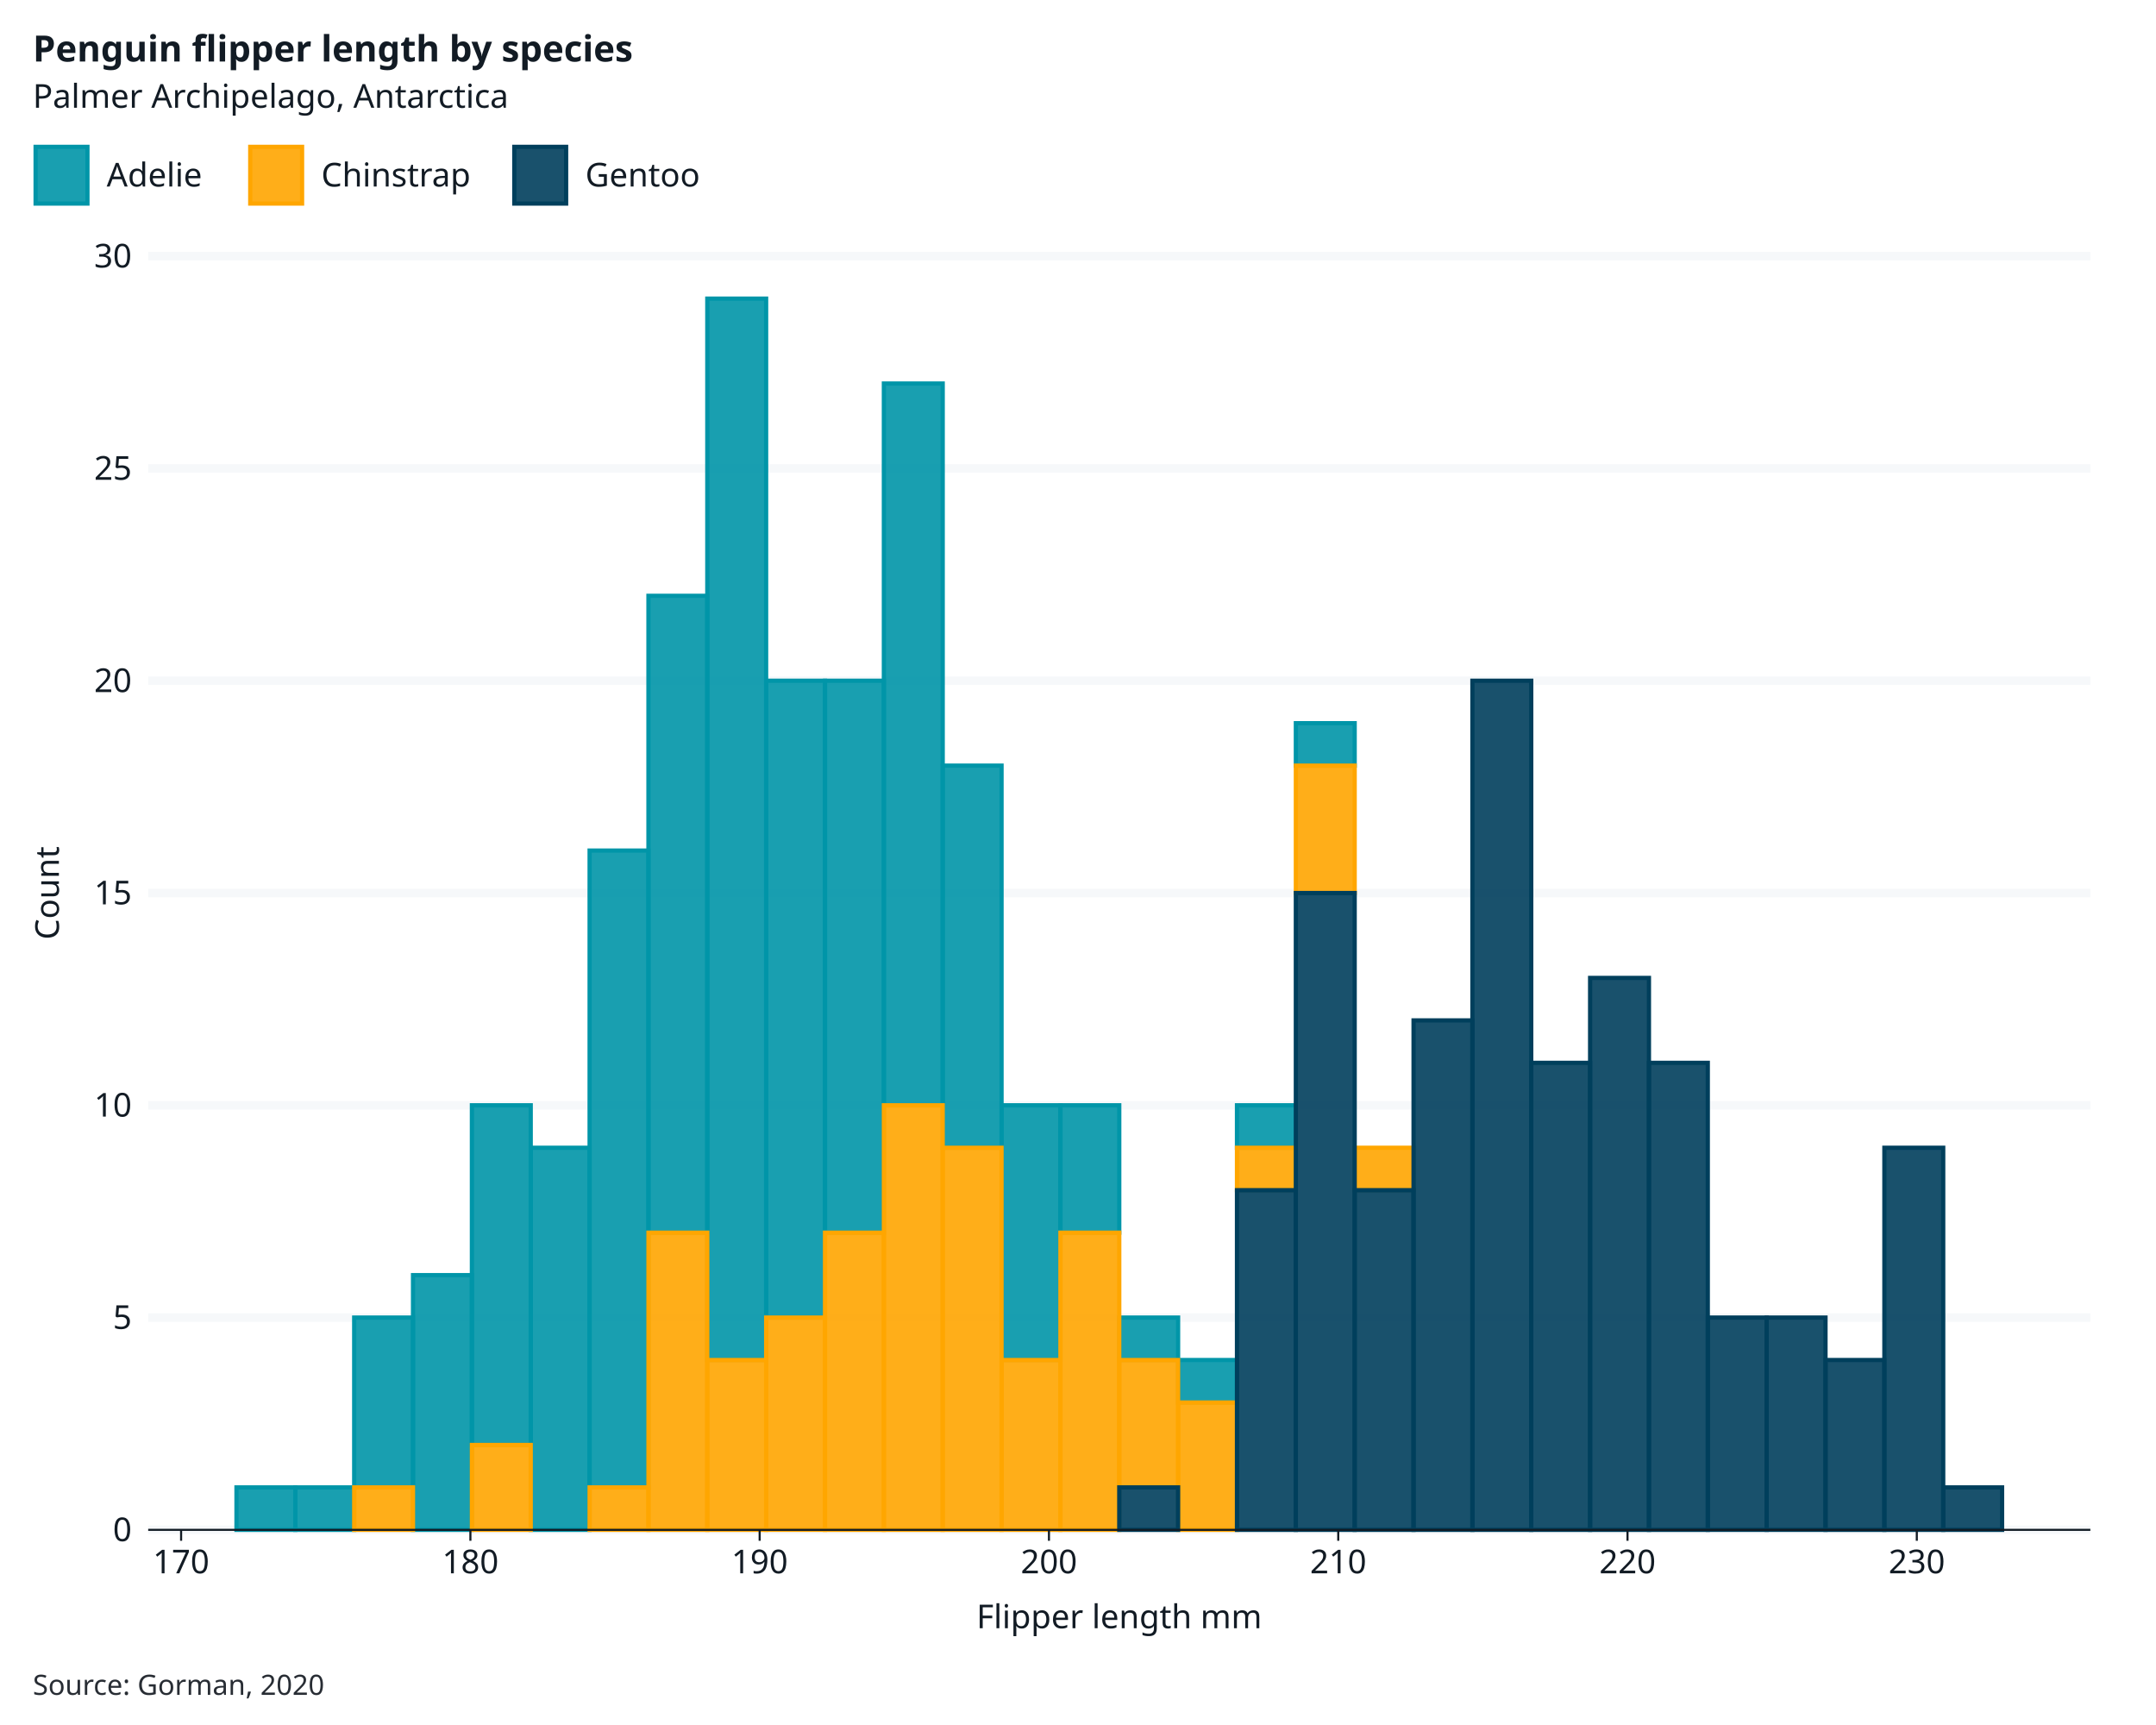
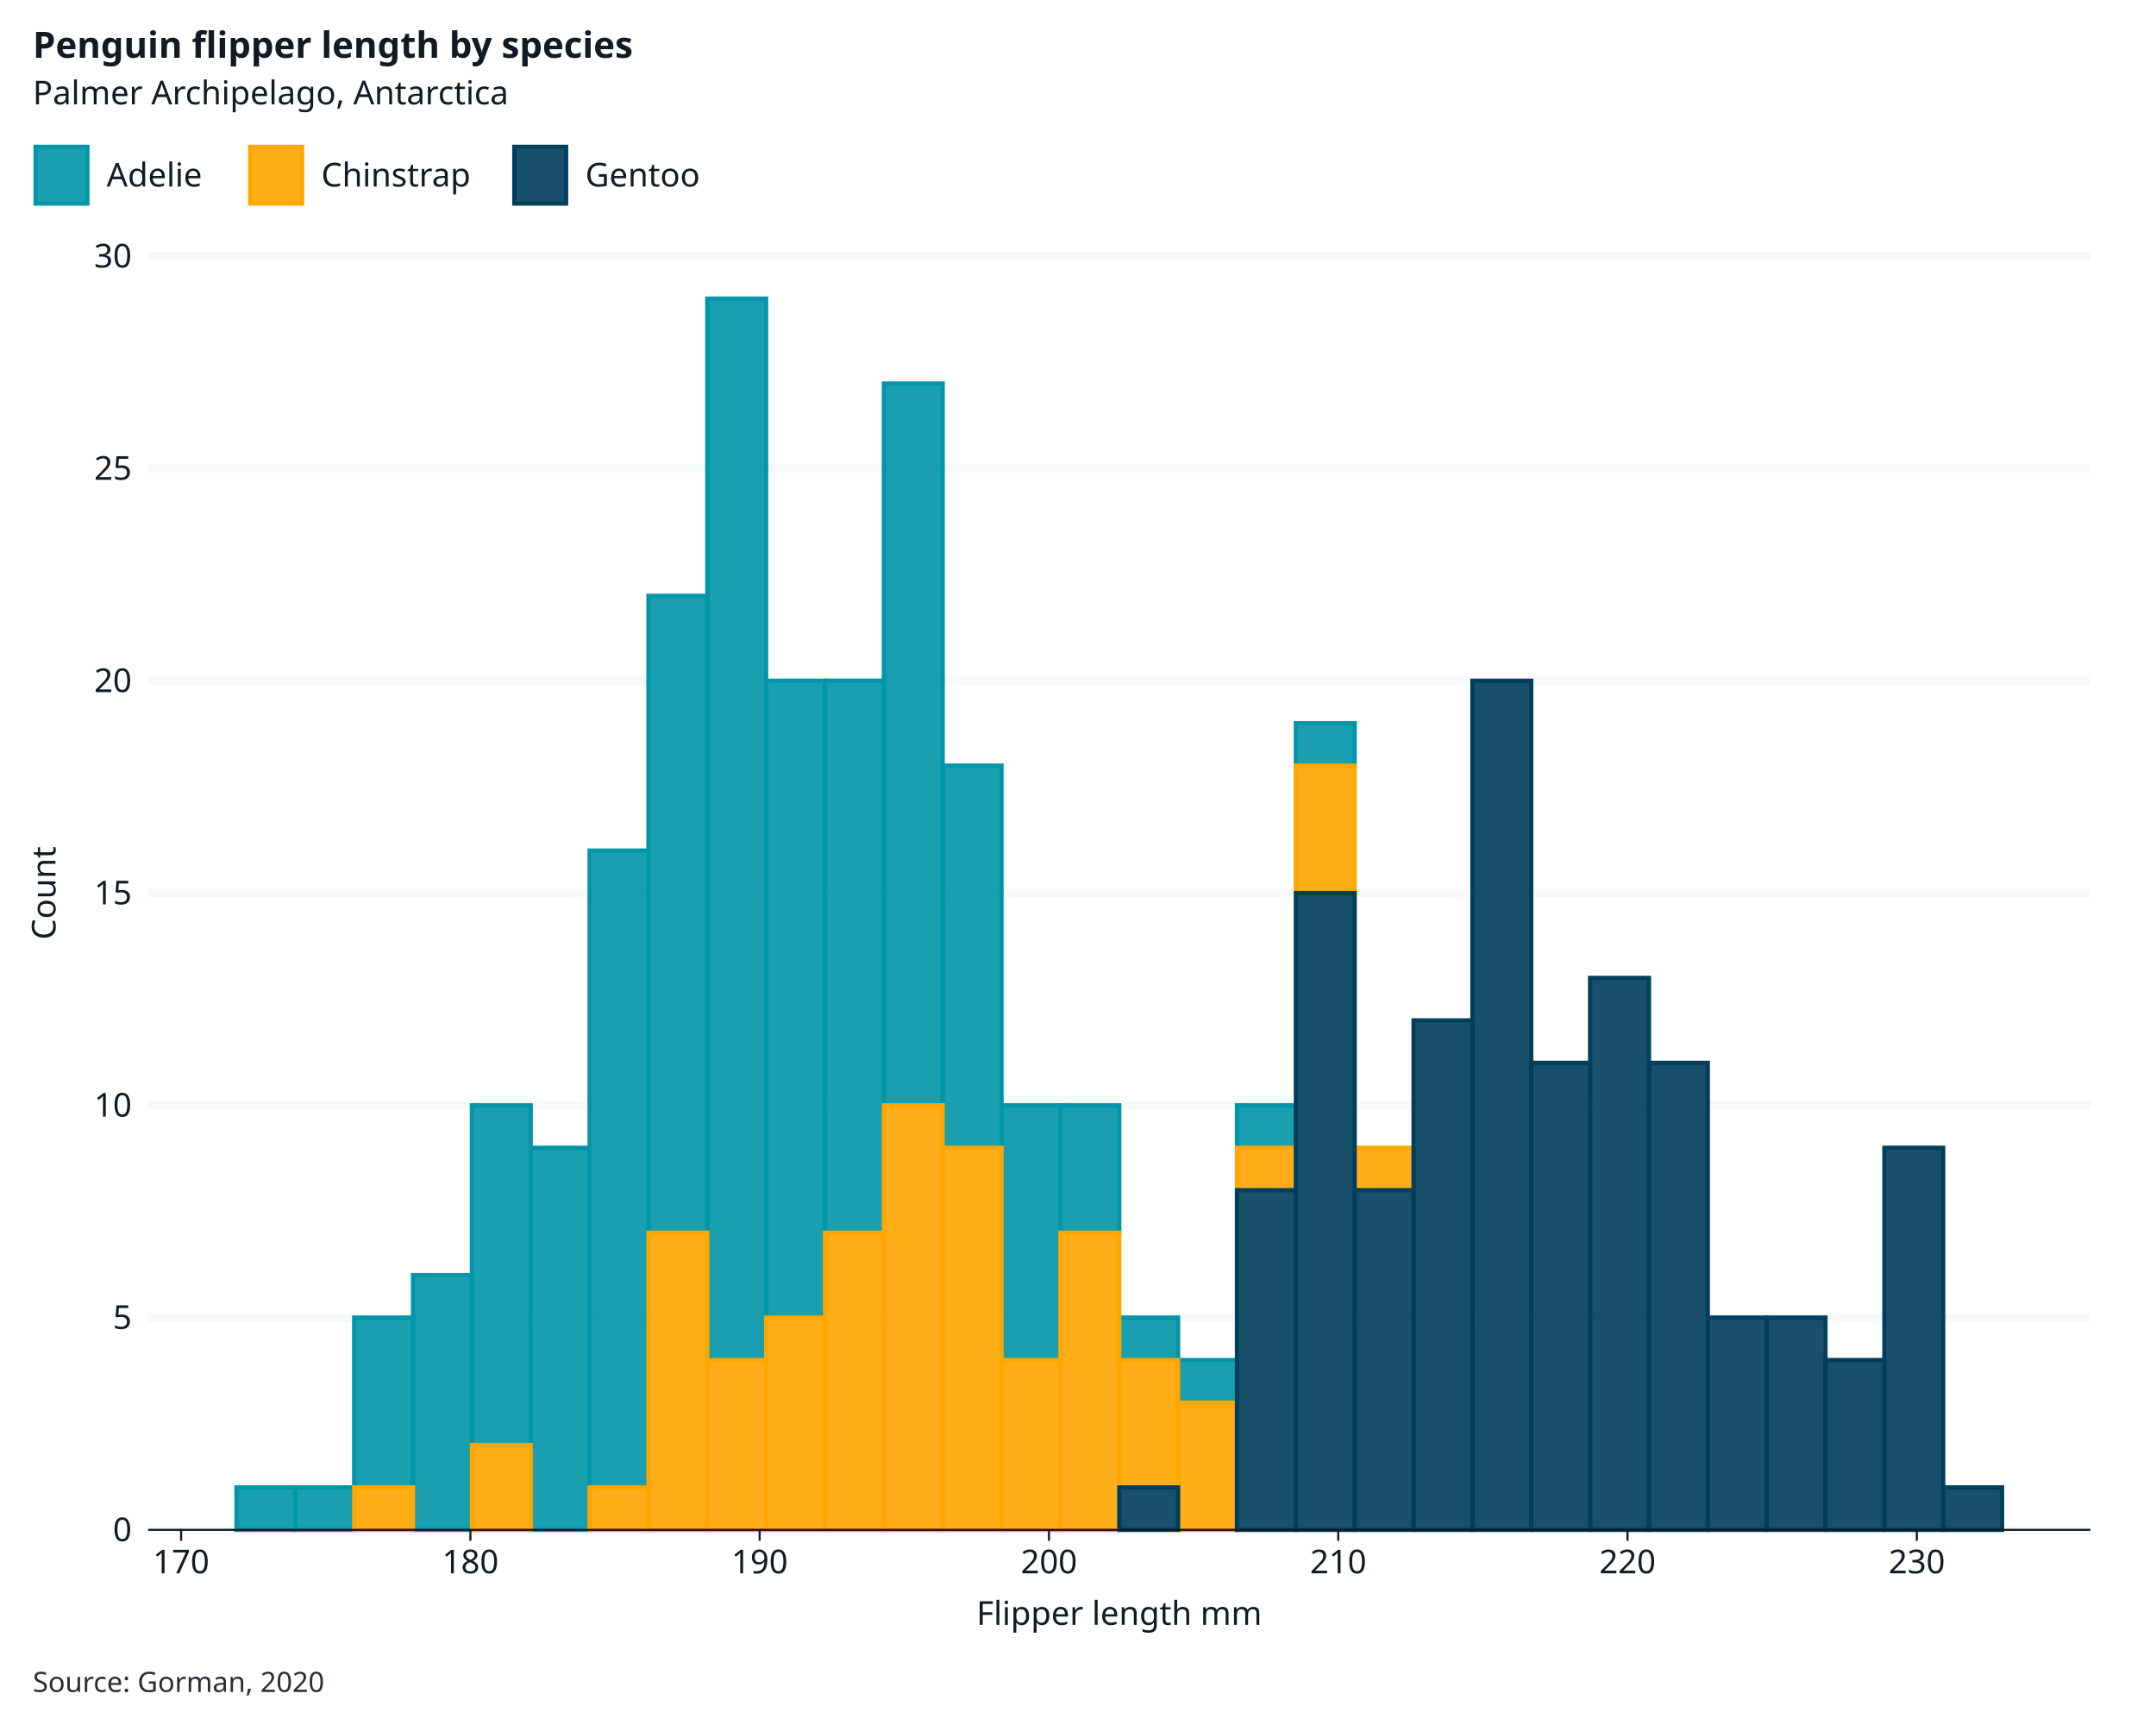
<svg xmlns="http://www.w3.org/2000/svg" class="svglite" data-engine-version="2.0" width="720.00pt" height="576.00pt" viewBox="0 0 720.00 576.00">
  <defs>
    <style type="text/css">
    .svglite line, .svglite polyline, .svglite polygon, .svglite path, .svglite rect, .svglite circle {
      fill: none;
      stroke: #000000;
      stroke-linecap: round;
      stroke-linejoin: round;
      stroke-miterlimit: 10.00;
    }
  </style>
  </defs>
  <rect width="100%" height="100%" style="stroke: none; fill: #FFFFFF;" />
  <defs>
    <clipPath id="cpMC4wMHw3MjAuMDB8MC4wMHw1NzYuMDA=">
      <rect x="0.00" y="0.00" width="720.00" height="576.00" />
    </clipPath>
  </defs>
  <g clip-path="url(#cpMC4wMHw3MjAuMDB8MC4wMHw1NzYuMDA=)">
    <rect x="0" y="0.00" width="720.00" height="576.00" style="stroke-width: 1.07; stroke: #FFFFFF; fill: #FFFFFF;" />
    <rect x="49.49" y="85.53" width="648.59" height="425.31" style="stroke-width: 1.07; stroke: #FFFFFF; fill: #FFFFFF;" />
    <polyline points="49.49,510.84 698.08,510.84 " style="stroke-width: 2.84; stroke: #F6F8FA; stroke-linecap: butt;" />
    <polyline points="49.49,439.95 698.08,439.95 " style="stroke-width: 2.84; stroke: #F6F8FA; stroke-linecap: butt;" />
    <polyline points="49.49,369.07 698.08,369.07 " style="stroke-width: 2.84; stroke: #F6F8FA; stroke-linecap: butt;" />
    <polyline points="49.49,298.19 698.08,298.19 " style="stroke-width: 2.84; stroke: #F6F8FA; stroke-linecap: butt;" />
    <polyline points="49.49,227.30 698.08,227.30 " style="stroke-width: 2.84; stroke: #F6F8FA; stroke-linecap: butt;" />
    <polyline points="49.49,156.42 698.08,156.42 " style="stroke-width: 2.84; stroke: #F6F8FA; stroke-linecap: butt;" />
    <polyline points="49.49,85.53 698.08,85.53 " style="stroke-width: 2.84; stroke: #F6F8FA; stroke-linecap: butt;" />
    <rect x="78.97" y="496.66" width="19.65" height="14.18" style="stroke-width: 1.41; stroke: #0095A8; stroke-linecap: butt; stroke-linejoin: miter; fill: #0095A8; fill-opacity: 0.90;" />
    <rect x="98.62" y="496.66" width="19.65" height="14.18" style="stroke-width: 1.41; stroke: #0095A8; stroke-linecap: butt; stroke-linejoin: miter; fill: #0095A8; fill-opacity: 0.90;" />
    <rect x="118.28" y="439.95" width="19.65" height="56.71" style="stroke-width: 1.41; stroke: #0095A8; stroke-linecap: butt; stroke-linejoin: miter; fill: #0095A8; fill-opacity: 0.90;" />
    <rect x="137.93" y="425.78" width="19.65" height="85.06" style="stroke-width: 1.41; stroke: #0095A8; stroke-linecap: butt; stroke-linejoin: miter; fill: #0095A8; fill-opacity: 0.90;" />
    <rect x="157.59" y="369.07" width="19.65" height="113.42" style="stroke-width: 1.41; stroke: #0095A8; stroke-linecap: butt; stroke-linejoin: miter; fill: #0095A8; fill-opacity: 0.90;" />
    <rect x="177.24" y="383.25" width="19.65" height="127.59" style="stroke-width: 1.41; stroke: #0095A8; stroke-linecap: butt; stroke-linejoin: miter; fill: #0095A8; fill-opacity: 0.90;" />
    <rect x="196.90" y="284.01" width="19.65" height="212.65" style="stroke-width: 1.41; stroke: #0095A8; stroke-linecap: butt; stroke-linejoin: miter; fill: #0095A8; fill-opacity: 0.90;" />
    <rect x="216.55" y="198.95" width="19.65" height="212.65" style="stroke-width: 1.41; stroke: #0095A8; stroke-linecap: butt; stroke-linejoin: miter; fill: #0095A8; fill-opacity: 0.90;" />
    <rect x="236.20" y="99.71" width="19.65" height="354.42" style="stroke-width: 1.41; stroke: #0095A8; stroke-linecap: butt; stroke-linejoin: miter; fill: #0095A8; fill-opacity: 0.90;" />
    <rect x="255.86" y="227.30" width="19.65" height="212.65" style="stroke-width: 1.41; stroke: #0095A8; stroke-linecap: butt; stroke-linejoin: miter; fill: #0095A8; fill-opacity: 0.90;" />
    <rect x="275.51" y="227.30" width="19.65" height="184.30" style="stroke-width: 1.41; stroke: #0095A8; stroke-linecap: butt; stroke-linejoin: miter; fill: #0095A8; fill-opacity: 0.90;" />
    <rect x="295.17" y="128.06" width="19.65" height="241.01" style="stroke-width: 1.41; stroke: #0095A8; stroke-linecap: butt; stroke-linejoin: miter; fill: #0095A8; fill-opacity: 0.90;" />
    <rect x="314.82" y="255.65" width="19.65" height="127.59" style="stroke-width: 1.41; stroke: #0095A8; stroke-linecap: butt; stroke-linejoin: miter; fill: #0095A8; fill-opacity: 0.90;" />
    <rect x="334.48" y="369.07" width="19.65" height="85.06" style="stroke-width: 1.41; stroke: #0095A8; stroke-linecap: butt; stroke-linejoin: miter; fill: #0095A8; fill-opacity: 0.90;" />
    <rect x="354.13" y="369.07" width="19.65" height="42.53" style="stroke-width: 1.41; stroke: #0095A8; stroke-linecap: butt; stroke-linejoin: miter; fill: #0095A8; fill-opacity: 0.90;" />
    <rect x="373.78" y="439.95" width="19.65" height="14.18" style="stroke-width: 1.41; stroke: #0095A8; stroke-linecap: butt; stroke-linejoin: miter; fill: #0095A8; fill-opacity: 0.90;" />
    <rect x="393.44" y="454.13" width="19.65" height="14.18" style="stroke-width: 1.41; stroke: #0095A8; stroke-linecap: butt; stroke-linejoin: miter; fill: #0095A8; fill-opacity: 0.90;" />
    <rect x="413.09" y="369.07" width="19.65" height="14.18" style="stroke-width: 1.41; stroke: #0095A8; stroke-linecap: butt; stroke-linejoin: miter; fill: #0095A8; fill-opacity: 0.90;" />
    <rect x="432.75" y="241.48" width="19.65" height="14.18" style="stroke-width: 1.41; stroke: #0095A8; stroke-linecap: butt; stroke-linejoin: miter; fill: #0095A8; fill-opacity: 0.90;" />
    <rect x="452.40" y="383.25" width="19.65" height="0.00" style="stroke-width: 1.41; stroke: #0095A8; stroke-linecap: butt; stroke-linejoin: miter; fill: #0095A8; fill-opacity: 0.90;" />
    <rect x="472.06" y="340.72" width="19.65" height="0.00" style="stroke-width: 1.41; stroke: #0095A8; stroke-linecap: butt; stroke-linejoin: miter; fill: #0095A8; fill-opacity: 0.90;" />
    <rect x="491.71" y="227.30" width="19.65" height="0.00" style="stroke-width: 1.41; stroke: #0095A8; stroke-linecap: butt; stroke-linejoin: miter; fill: #0095A8; fill-opacity: 0.90;" />
    <rect x="511.37" y="354.89" width="19.65" height="0.00" style="stroke-width: 1.41; stroke: #0095A8; stroke-linecap: butt; stroke-linejoin: miter; fill: #0095A8; fill-opacity: 0.90;" />
    <rect x="531.02" y="326.54" width="19.65" height="0.00" style="stroke-width: 1.41; stroke: #0095A8; stroke-linecap: butt; stroke-linejoin: miter; fill: #0095A8; fill-opacity: 0.90;" />
    <rect x="550.67" y="354.89" width="19.65" height="0.00" style="stroke-width: 1.41; stroke: #0095A8; stroke-linecap: butt; stroke-linejoin: miter; fill: #0095A8; fill-opacity: 0.90;" />
    <rect x="570.33" y="439.95" width="19.65" height="0.00" style="stroke-width: 1.41; stroke: #0095A8; stroke-linecap: butt; stroke-linejoin: miter; fill: #0095A8; fill-opacity: 0.90;" />
    <rect x="589.98" y="439.95" width="19.65" height="0.00" style="stroke-width: 1.41; stroke: #0095A8; stroke-linecap: butt; stroke-linejoin: miter; fill: #0095A8; fill-opacity: 0.90;" />
    <rect x="609.64" y="454.13" width="19.65" height="0.00" style="stroke-width: 1.41; stroke: #0095A8; stroke-linecap: butt; stroke-linejoin: miter; fill: #0095A8; fill-opacity: 0.90;" />
    <rect x="629.29" y="383.25" width="19.65" height="0.00" style="stroke-width: 1.41; stroke: #0095A8; stroke-linecap: butt; stroke-linejoin: miter; fill: #0095A8; fill-opacity: 0.90;" />
    <rect x="648.95" y="496.66" width="19.65" height="0.00" style="stroke-width: 1.41; stroke: #0095A8; stroke-linecap: butt; stroke-linejoin: miter; fill: #0095A8; fill-opacity: 0.90;" />
    <rect x="78.97" y="510.84" width="19.65" height="0.00" style="stroke-width: 1.41; stroke: #FFA600; stroke-linecap: butt; stroke-linejoin: miter; fill: #FFA600; fill-opacity: 0.90;" />
    <rect x="98.62" y="510.84" width="19.65" height="0.00" style="stroke-width: 1.41; stroke: #FFA600; stroke-linecap: butt; stroke-linejoin: miter; fill: #FFA600; fill-opacity: 0.90;" />
    <rect x="118.28" y="496.66" width="19.65" height="14.18" style="stroke-width: 1.41; stroke: #FFA600; stroke-linecap: butt; stroke-linejoin: miter; fill: #FFA600; fill-opacity: 0.90;" />
    <rect x="137.93" y="510.84" width="19.65" height="0.00" style="stroke-width: 1.41; stroke: #FFA600; stroke-linecap: butt; stroke-linejoin: miter; fill: #FFA600; fill-opacity: 0.90;" />
    <rect x="157.59" y="482.49" width="19.65" height="28.35" style="stroke-width: 1.41; stroke: #FFA600; stroke-linecap: butt; stroke-linejoin: miter; fill: #FFA600; fill-opacity: 0.90;" />
    <rect x="177.24" y="510.84" width="19.65" height="0.00" style="stroke-width: 1.41; stroke: #FFA600; stroke-linecap: butt; stroke-linejoin: miter; fill: #FFA600; fill-opacity: 0.90;" />
    <rect x="196.90" y="496.66" width="19.65" height="14.18" style="stroke-width: 1.41; stroke: #FFA600; stroke-linecap: butt; stroke-linejoin: miter; fill: #FFA600; fill-opacity: 0.90;" />
    <rect x="216.55" y="411.60" width="19.65" height="99.24" style="stroke-width: 1.41; stroke: #FFA600; stroke-linecap: butt; stroke-linejoin: miter; fill: #FFA600; fill-opacity: 0.90;" />
    <rect x="236.20" y="454.13" width="19.65" height="56.71" style="stroke-width: 1.41; stroke: #FFA600; stroke-linecap: butt; stroke-linejoin: miter; fill: #FFA600; fill-opacity: 0.90;" />
    <rect x="255.86" y="439.95" width="19.65" height="70.88" style="stroke-width: 1.41; stroke: #FFA600; stroke-linecap: butt; stroke-linejoin: miter; fill: #FFA600; fill-opacity: 0.90;" />
    <rect x="275.51" y="411.60" width="19.65" height="99.24" style="stroke-width: 1.41; stroke: #FFA600; stroke-linecap: butt; stroke-linejoin: miter; fill: #FFA600; fill-opacity: 0.90;" />
    <rect x="295.17" y="369.07" width="19.65" height="141.77" style="stroke-width: 1.41; stroke: #FFA600; stroke-linecap: butt; stroke-linejoin: miter; fill: #FFA600; fill-opacity: 0.90;" />
    <rect x="314.82" y="383.25" width="19.65" height="127.59" style="stroke-width: 1.41; stroke: #FFA600; stroke-linecap: butt; stroke-linejoin: miter; fill: #FFA600; fill-opacity: 0.90;" />
    <rect x="334.48" y="454.13" width="19.65" height="56.71" style="stroke-width: 1.41; stroke: #FFA600; stroke-linecap: butt; stroke-linejoin: miter; fill: #FFA600; fill-opacity: 0.90;" />
    <rect x="354.13" y="411.60" width="19.65" height="99.24" style="stroke-width: 1.41; stroke: #FFA600; stroke-linecap: butt; stroke-linejoin: miter; fill: #FFA600; fill-opacity: 0.90;" />
    <rect x="373.78" y="454.13" width="19.65" height="42.53" style="stroke-width: 1.41; stroke: #FFA600; stroke-linecap: butt; stroke-linejoin: miter; fill: #FFA600; fill-opacity: 0.90;" />
    <rect x="393.44" y="468.31" width="19.65" height="42.53" style="stroke-width: 1.41; stroke: #FFA600; stroke-linecap: butt; stroke-linejoin: miter; fill: #FFA600; fill-opacity: 0.90;" />
    <rect x="413.09" y="383.25" width="19.65" height="14.18" style="stroke-width: 1.41; stroke: #FFA600; stroke-linecap: butt; stroke-linejoin: miter; fill: #FFA600; fill-opacity: 0.90;" />
    <rect x="432.75" y="255.65" width="19.65" height="42.53" style="stroke-width: 1.41; stroke: #FFA600; stroke-linecap: butt; stroke-linejoin: miter; fill: #FFA600; fill-opacity: 0.90;" />
    <rect x="452.40" y="383.25" width="19.65" height="14.18" style="stroke-width: 1.41; stroke: #FFA600; stroke-linecap: butt; stroke-linejoin: miter; fill: #FFA600; fill-opacity: 0.90;" />
    <rect x="472.06" y="340.72" width="19.65" height="0.00" style="stroke-width: 1.41; stroke: #FFA600; stroke-linecap: butt; stroke-linejoin: miter; fill: #FFA600; fill-opacity: 0.90;" />
    <rect x="491.71" y="227.30" width="19.65" height="0.00" style="stroke-width: 1.41; stroke: #FFA600; stroke-linecap: butt; stroke-linejoin: miter; fill: #FFA600; fill-opacity: 0.90;" />
    <rect x="511.37" y="354.89" width="19.65" height="0.00" style="stroke-width: 1.41; stroke: #FFA600; stroke-linecap: butt; stroke-linejoin: miter; fill: #FFA600; fill-opacity: 0.90;" />
    <rect x="531.02" y="326.54" width="19.65" height="0.00" style="stroke-width: 1.41; stroke: #FFA600; stroke-linecap: butt; stroke-linejoin: miter; fill: #FFA600; fill-opacity: 0.90;" />
    <rect x="550.67" y="354.89" width="19.65" height="0.00" style="stroke-width: 1.41; stroke: #FFA600; stroke-linecap: butt; stroke-linejoin: miter; fill: #FFA600; fill-opacity: 0.90;" />
    <rect x="570.33" y="439.95" width="19.65" height="0.00" style="stroke-width: 1.41; stroke: #FFA600; stroke-linecap: butt; stroke-linejoin: miter; fill: #FFA600; fill-opacity: 0.90;" />
    <rect x="589.98" y="439.95" width="19.65" height="0.00" style="stroke-width: 1.41; stroke: #FFA600; stroke-linecap: butt; stroke-linejoin: miter; fill: #FFA600; fill-opacity: 0.90;" />
    <rect x="609.64" y="454.13" width="19.65" height="0.00" style="stroke-width: 1.41; stroke: #FFA600; stroke-linecap: butt; stroke-linejoin: miter; fill: #FFA600; fill-opacity: 0.90;" />
    <rect x="629.29" y="383.25" width="19.65" height="0.00" style="stroke-width: 1.41; stroke: #FFA600; stroke-linecap: butt; stroke-linejoin: miter; fill: #FFA600; fill-opacity: 0.90;" />
    <rect x="648.95" y="496.66" width="19.65" height="0.00" style="stroke-width: 1.41; stroke: #FFA600; stroke-linecap: butt; stroke-linejoin: miter; fill: #FFA600; fill-opacity: 0.90;" />
    <rect x="78.97" y="510.84" width="19.65" height="0.00" style="stroke-width: 1.41; stroke: #003F5C; stroke-linecap: butt; stroke-linejoin: miter; fill: #003F5C; fill-opacity: 0.90;" />
    <rect x="98.62" y="510.84" width="19.65" height="0.00" style="stroke-width: 1.41; stroke: #003F5C; stroke-linecap: butt; stroke-linejoin: miter; fill: #003F5C; fill-opacity: 0.90;" />
    <rect x="118.28" y="510.84" width="19.65" height="0.00" style="stroke-width: 1.41; stroke: #003F5C; stroke-linecap: butt; stroke-linejoin: miter; fill: #003F5C; fill-opacity: 0.90;" />
    <rect x="137.93" y="510.84" width="19.65" height="0.00" style="stroke-width: 1.41; stroke: #003F5C; stroke-linecap: butt; stroke-linejoin: miter; fill: #003F5C; fill-opacity: 0.90;" />
    <rect x="157.59" y="510.84" width="19.65" height="0.00" style="stroke-width: 1.41; stroke: #003F5C; stroke-linecap: butt; stroke-linejoin: miter; fill: #003F5C; fill-opacity: 0.90;" />
    <rect x="177.24" y="510.84" width="19.65" height="0.00" style="stroke-width: 1.41; stroke: #003F5C; stroke-linecap: butt; stroke-linejoin: miter; fill: #003F5C; fill-opacity: 0.90;" />
    <rect x="196.90" y="510.84" width="19.65" height="0.00" style="stroke-width: 1.41; stroke: #003F5C; stroke-linecap: butt; stroke-linejoin: miter; fill: #003F5C; fill-opacity: 0.90;" />
    <rect x="216.55" y="510.84" width="19.65" height="0.00" style="stroke-width: 1.41; stroke: #003F5C; stroke-linecap: butt; stroke-linejoin: miter; fill: #003F5C; fill-opacity: 0.90;" />
    <rect x="236.20" y="510.84" width="19.65" height="0.00" style="stroke-width: 1.41; stroke: #003F5C; stroke-linecap: butt; stroke-linejoin: miter; fill: #003F5C; fill-opacity: 0.90;" />
    <rect x="255.86" y="510.84" width="19.65" height="0.00" style="stroke-width: 1.41; stroke: #003F5C; stroke-linecap: butt; stroke-linejoin: miter; fill: #003F5C; fill-opacity: 0.90;" />
    <rect x="275.51" y="510.84" width="19.65" height="0.00" style="stroke-width: 1.41; stroke: #003F5C; stroke-linecap: butt; stroke-linejoin: miter; fill: #003F5C; fill-opacity: 0.90;" />
    <rect x="295.17" y="510.84" width="19.65" height="0.00" style="stroke-width: 1.41; stroke: #003F5C; stroke-linecap: butt; stroke-linejoin: miter; fill: #003F5C; fill-opacity: 0.90;" />
    <rect x="314.82" y="510.84" width="19.65" height="0.00" style="stroke-width: 1.41; stroke: #003F5C; stroke-linecap: butt; stroke-linejoin: miter; fill: #003F5C; fill-opacity: 0.90;" />
    <rect x="334.48" y="510.84" width="19.65" height="0.00" style="stroke-width: 1.41; stroke: #003F5C; stroke-linecap: butt; stroke-linejoin: miter; fill: #003F5C; fill-opacity: 0.90;" />
    <rect x="354.13" y="510.84" width="19.65" height="0.00" style="stroke-width: 1.41; stroke: #003F5C; stroke-linecap: butt; stroke-linejoin: miter; fill: #003F5C; fill-opacity: 0.90;" />
    <rect x="373.78" y="496.66" width="19.65" height="14.18" style="stroke-width: 1.41; stroke: #003F5C; stroke-linecap: butt; stroke-linejoin: miter; fill: #003F5C; fill-opacity: 0.90;" />
    <rect x="393.44" y="510.84" width="19.65" height="0.00" style="stroke-width: 1.41; stroke: #003F5C; stroke-linecap: butt; stroke-linejoin: miter; fill: #003F5C; fill-opacity: 0.90;" />
    <rect x="413.09" y="397.42" width="19.65" height="113.42" style="stroke-width: 1.41; stroke: #003F5C; stroke-linecap: butt; stroke-linejoin: miter; fill: #003F5C; fill-opacity: 0.90;" />
    <rect x="432.75" y="298.19" width="19.65" height="212.65" style="stroke-width: 1.41; stroke: #003F5C; stroke-linecap: butt; stroke-linejoin: miter; fill: #003F5C; fill-opacity: 0.90;" />
    <rect x="452.40" y="397.42" width="19.65" height="113.42" style="stroke-width: 1.41; stroke: #003F5C; stroke-linecap: butt; stroke-linejoin: miter; fill: #003F5C; fill-opacity: 0.90;" />
    <rect x="472.06" y="340.72" width="19.65" height="170.12" style="stroke-width: 1.41; stroke: #003F5C; stroke-linecap: butt; stroke-linejoin: miter; fill: #003F5C; fill-opacity: 0.90;" />
    <rect x="491.71" y="227.30" width="19.65" height="283.54" style="stroke-width: 1.41; stroke: #003F5C; stroke-linecap: butt; stroke-linejoin: miter; fill: #003F5C; fill-opacity: 0.90;" />
    <rect x="511.37" y="354.89" width="19.65" height="155.95" style="stroke-width: 1.41; stroke: #003F5C; stroke-linecap: butt; stroke-linejoin: miter; fill: #003F5C; fill-opacity: 0.90;" />
    <rect x="531.02" y="326.54" width="19.65" height="184.30" style="stroke-width: 1.41; stroke: #003F5C; stroke-linecap: butt; stroke-linejoin: miter; fill: #003F5C; fill-opacity: 0.90;" />
    <rect x="550.67" y="354.89" width="19.65" height="155.95" style="stroke-width: 1.41; stroke: #003F5C; stroke-linecap: butt; stroke-linejoin: miter; fill: #003F5C; fill-opacity: 0.90;" />
    <rect x="570.33" y="439.95" width="19.65" height="70.88" style="stroke-width: 1.41; stroke: #003F5C; stroke-linecap: butt; stroke-linejoin: miter; fill: #003F5C; fill-opacity: 0.90;" />
    <rect x="589.98" y="439.95" width="19.65" height="70.88" style="stroke-width: 1.41; stroke: #003F5C; stroke-linecap: butt; stroke-linejoin: miter; fill: #003F5C; fill-opacity: 0.90;" />
    <rect x="609.64" y="454.13" width="19.65" height="56.71" style="stroke-width: 1.41; stroke: #003F5C; stroke-linecap: butt; stroke-linejoin: miter; fill: #003F5C; fill-opacity: 0.90;" />
    <rect x="629.29" y="383.25" width="19.65" height="127.59" style="stroke-width: 1.41; stroke: #003F5C; stroke-linecap: butt; stroke-linejoin: miter; fill: #003F5C; fill-opacity: 0.90;" />
    <rect x="648.95" y="496.66" width="19.65" height="14.18" style="stroke-width: 1.41; stroke: #003F5C; stroke-linecap: butt; stroke-linejoin: miter; fill: #003F5C; fill-opacity: 0.90;" />
    <text x="44.01" y="514.62" text-anchor="end" style="font-size: 11.00px; fill: #121B24; font-family: sans;" textLength="6.12px" lengthAdjust="spacingAndGlyphs">0</text>
    <text x="44.01" y="443.74" text-anchor="end" style="font-size: 11.00px; fill: #121B24; font-family: sans;" textLength="6.12px" lengthAdjust="spacingAndGlyphs">5</text>
    <text x="44.01" y="372.85" text-anchor="end" style="font-size: 11.00px; fill: #121B24; font-family: sans;" textLength="12.24px" lengthAdjust="spacingAndGlyphs">10</text>
    <text x="44.01" y="301.97" text-anchor="end" style="font-size: 11.00px; fill: #121B24; font-family: sans;" textLength="12.24px" lengthAdjust="spacingAndGlyphs">15</text>
    <text x="44.01" y="231.09" text-anchor="end" style="font-size: 11.00px; fill: #121B24; font-family: sans;" textLength="12.24px" lengthAdjust="spacingAndGlyphs">20</text>
    <text x="44.01" y="160.20" text-anchor="end" style="font-size: 11.00px; fill: #121B24; font-family: sans;" textLength="12.24px" lengthAdjust="spacingAndGlyphs">25</text>
    <text x="44.01" y="89.32" text-anchor="end" style="font-size: 11.00px; fill: #121B24; font-family: sans;" textLength="12.24px" lengthAdjust="spacingAndGlyphs">30</text>
    <polyline points="49.49,510.84 698.08,510.84 " style="stroke-width: 0.70; stroke: #121B24; stroke-linecap: butt;" />
    <polyline points="60.48,514.49 60.48,510.84 " style="stroke-width: 0.70; stroke: #121B24; stroke-linecap: butt;" />
    <polyline points="157.09,514.49 157.09,510.84 " style="stroke-width: 0.70; stroke: #121B24; stroke-linecap: butt;" />
    <polyline points="253.69,514.49 253.69,510.84 " style="stroke-width: 0.70; stroke: #121B24; stroke-linecap: butt;" />
    <polyline points="350.30,514.49 350.30,510.84 " style="stroke-width: 0.70; stroke: #121B24; stroke-linecap: butt;" />
    <polyline points="446.91,514.49 446.91,510.84 " style="stroke-width: 0.70; stroke: #121B24; stroke-linecap: butt;" />
    <polyline points="543.51,514.49 543.51,510.84 " style="stroke-width: 0.70; stroke: #121B24; stroke-linecap: butt;" />
    <polyline points="640.12,514.49 640.12,510.84 " style="stroke-width: 0.70; stroke: #121B24; stroke-linecap: butt;" />
    <text x="60.48" y="525.35" text-anchor="middle" style="font-size: 11.00px; fill: #121B24; font-family: sans;" textLength="18.35px" lengthAdjust="spacingAndGlyphs">170</text>
    <text x="157.09" y="525.35" text-anchor="middle" style="font-size: 11.00px; fill: #121B24; font-family: sans;" textLength="18.35px" lengthAdjust="spacingAndGlyphs">180</text>
    <text x="253.69" y="525.35" text-anchor="middle" style="font-size: 11.00px; fill: #121B24; font-family: sans;" textLength="18.35px" lengthAdjust="spacingAndGlyphs">190</text>
    <text x="350.30" y="525.35" text-anchor="middle" style="font-size: 11.00px; fill: #121B24; font-family: sans;" textLength="18.35px" lengthAdjust="spacingAndGlyphs">200</text>
    <text x="446.91" y="525.35" text-anchor="middle" style="font-size: 11.00px; fill: #121B24; font-family: sans;" textLength="18.35px" lengthAdjust="spacingAndGlyphs">210</text>
    <text x="543.51" y="525.35" text-anchor="middle" style="font-size: 11.00px; fill: #121B24; font-family: sans;" textLength="18.35px" lengthAdjust="spacingAndGlyphs">220</text>
    <text x="640.12" y="525.35" text-anchor="middle" style="font-size: 11.00px; fill: #121B24; font-family: sans;" textLength="18.35px" lengthAdjust="spacingAndGlyphs">230</text>
-     <text x="373.78" y="543.69" text-anchor="middle" style="font-size: 11.00px; fill: #121B24; font-family: sans;" textLength="88.04px" lengthAdjust="spacingAndGlyphs">Flipper length mm</text>
-     <text transform="translate(19.67,298.19) rotate(-90)" text-anchor="middle" style="font-size: 11.00px; fill: #121B24; font-family: sans;" textLength="29.36px" lengthAdjust="spacingAndGlyphs">Count</text>
+     <text x="373.78" y="542.55" text-anchor="middle" style="font-size: 11.00px; fill: #121B24; font-family: sans;" textLength="88.04px" lengthAdjust="spacingAndGlyphs">Flipper length mm</text>
+     <text transform="translate(18.53,298.19) rotate(-90)" text-anchor="middle" style="font-size: 11.00px; fill: #121B24; font-family: sans;" textLength="29.36px" lengthAdjust="spacingAndGlyphs">Count</text>
    <rect x="10.96" y="64.53" width="248.00" height="9.85" style="stroke-width: 1.07; stroke: #FFFFFF; fill: #FFFFFF;" />
    <rect x="10.96" y="48.09" width="19.18" height="20.81" style="stroke-width: 1.07; stroke: #FFFFFF; fill: #FFFFFF;" />
    <rect x="11.89" y="49.03" width="17.31" height="18.94" style="stroke-width: 1.41; stroke: #0095A8; stroke-linecap: butt; stroke-linejoin: miter; fill: #0095A8; fill-opacity: 0.90;" />
    <rect x="82.63" y="48.09" width="19.18" height="20.81" style="stroke-width: 1.07; stroke: #FFFFFF; fill: #FFFFFF;" />
    <rect x="83.57" y="49.03" width="17.31" height="18.94" style="stroke-width: 1.41; stroke: #FFA600; stroke-linecap: butt; stroke-linejoin: miter; fill: #FFA600; fill-opacity: 0.90;" />
    <rect x="170.81" y="48.09" width="19.18" height="20.81" style="stroke-width: 1.07; stroke: #FFFFFF; fill: #FFFFFF;" />
    <rect x="171.75" y="49.03" width="17.31" height="18.94" style="stroke-width: 1.41; stroke: #003F5C; stroke-linecap: butt; stroke-linejoin: miter; fill: #003F5C; fill-opacity: 0.90;" />
    <text x="35.62" y="62.28" style="font-size: 11.00px; fill: #121B24; font-family: sans;" textLength="30.58px" lengthAdjust="spacingAndGlyphs">Adelie</text>
    <text x="107.29" y="62.28" style="font-size: 11.00px; fill: #121B24; font-family: sans;" textLength="47.08px" lengthAdjust="spacingAndGlyphs">Chinstrap</text>
    <text x="195.47" y="62.28" style="font-size: 11.00px; fill: #121B24; font-family: sans;" textLength="36.09px" lengthAdjust="spacingAndGlyphs">Gentoo</text>
-     <text x="10.96" y="35.99" style="font-size: 11.00px; fill: #121B24; font-family: sans;" textLength="151.03px" lengthAdjust="spacingAndGlyphs">Palmer Archipelago, Antarctica</text>
-     <text x="10.96" y="20.54" style="font-size: 12.10px; font-weight: bold; fill: #121B24; font-family: sans;" textLength="177.60px" lengthAdjust="spacingAndGlyphs">Penguin flipper length by species</text>
-     <text x="10.96" y="565.93" style="font-size: 9.35px; fill: #282D34; font-family: sans;" textLength="94.61px" lengthAdjust="spacingAndGlyphs">Source: Gorman, 2020</text>
+     <text x="10.96" y="34.85" style="font-size: 11.00px; fill: #121B24; font-family: sans;" textLength="151.03px" lengthAdjust="spacingAndGlyphs">Palmer Archipelago, Antarctica</text>
+     <text x="10.96" y="19.29" style="font-size: 12.10px; font-weight: bold; fill: #121B24; font-family: sans;" textLength="177.60px" lengthAdjust="spacingAndGlyphs">Penguin flipper length by species</text>
+     <text x="10.96" y="564.96" style="font-size: 9.35px; fill: #282D34; font-family: sans;" textLength="94.61px" lengthAdjust="spacingAndGlyphs">Source: Gorman, 2020</text>
  </g>
</svg>
